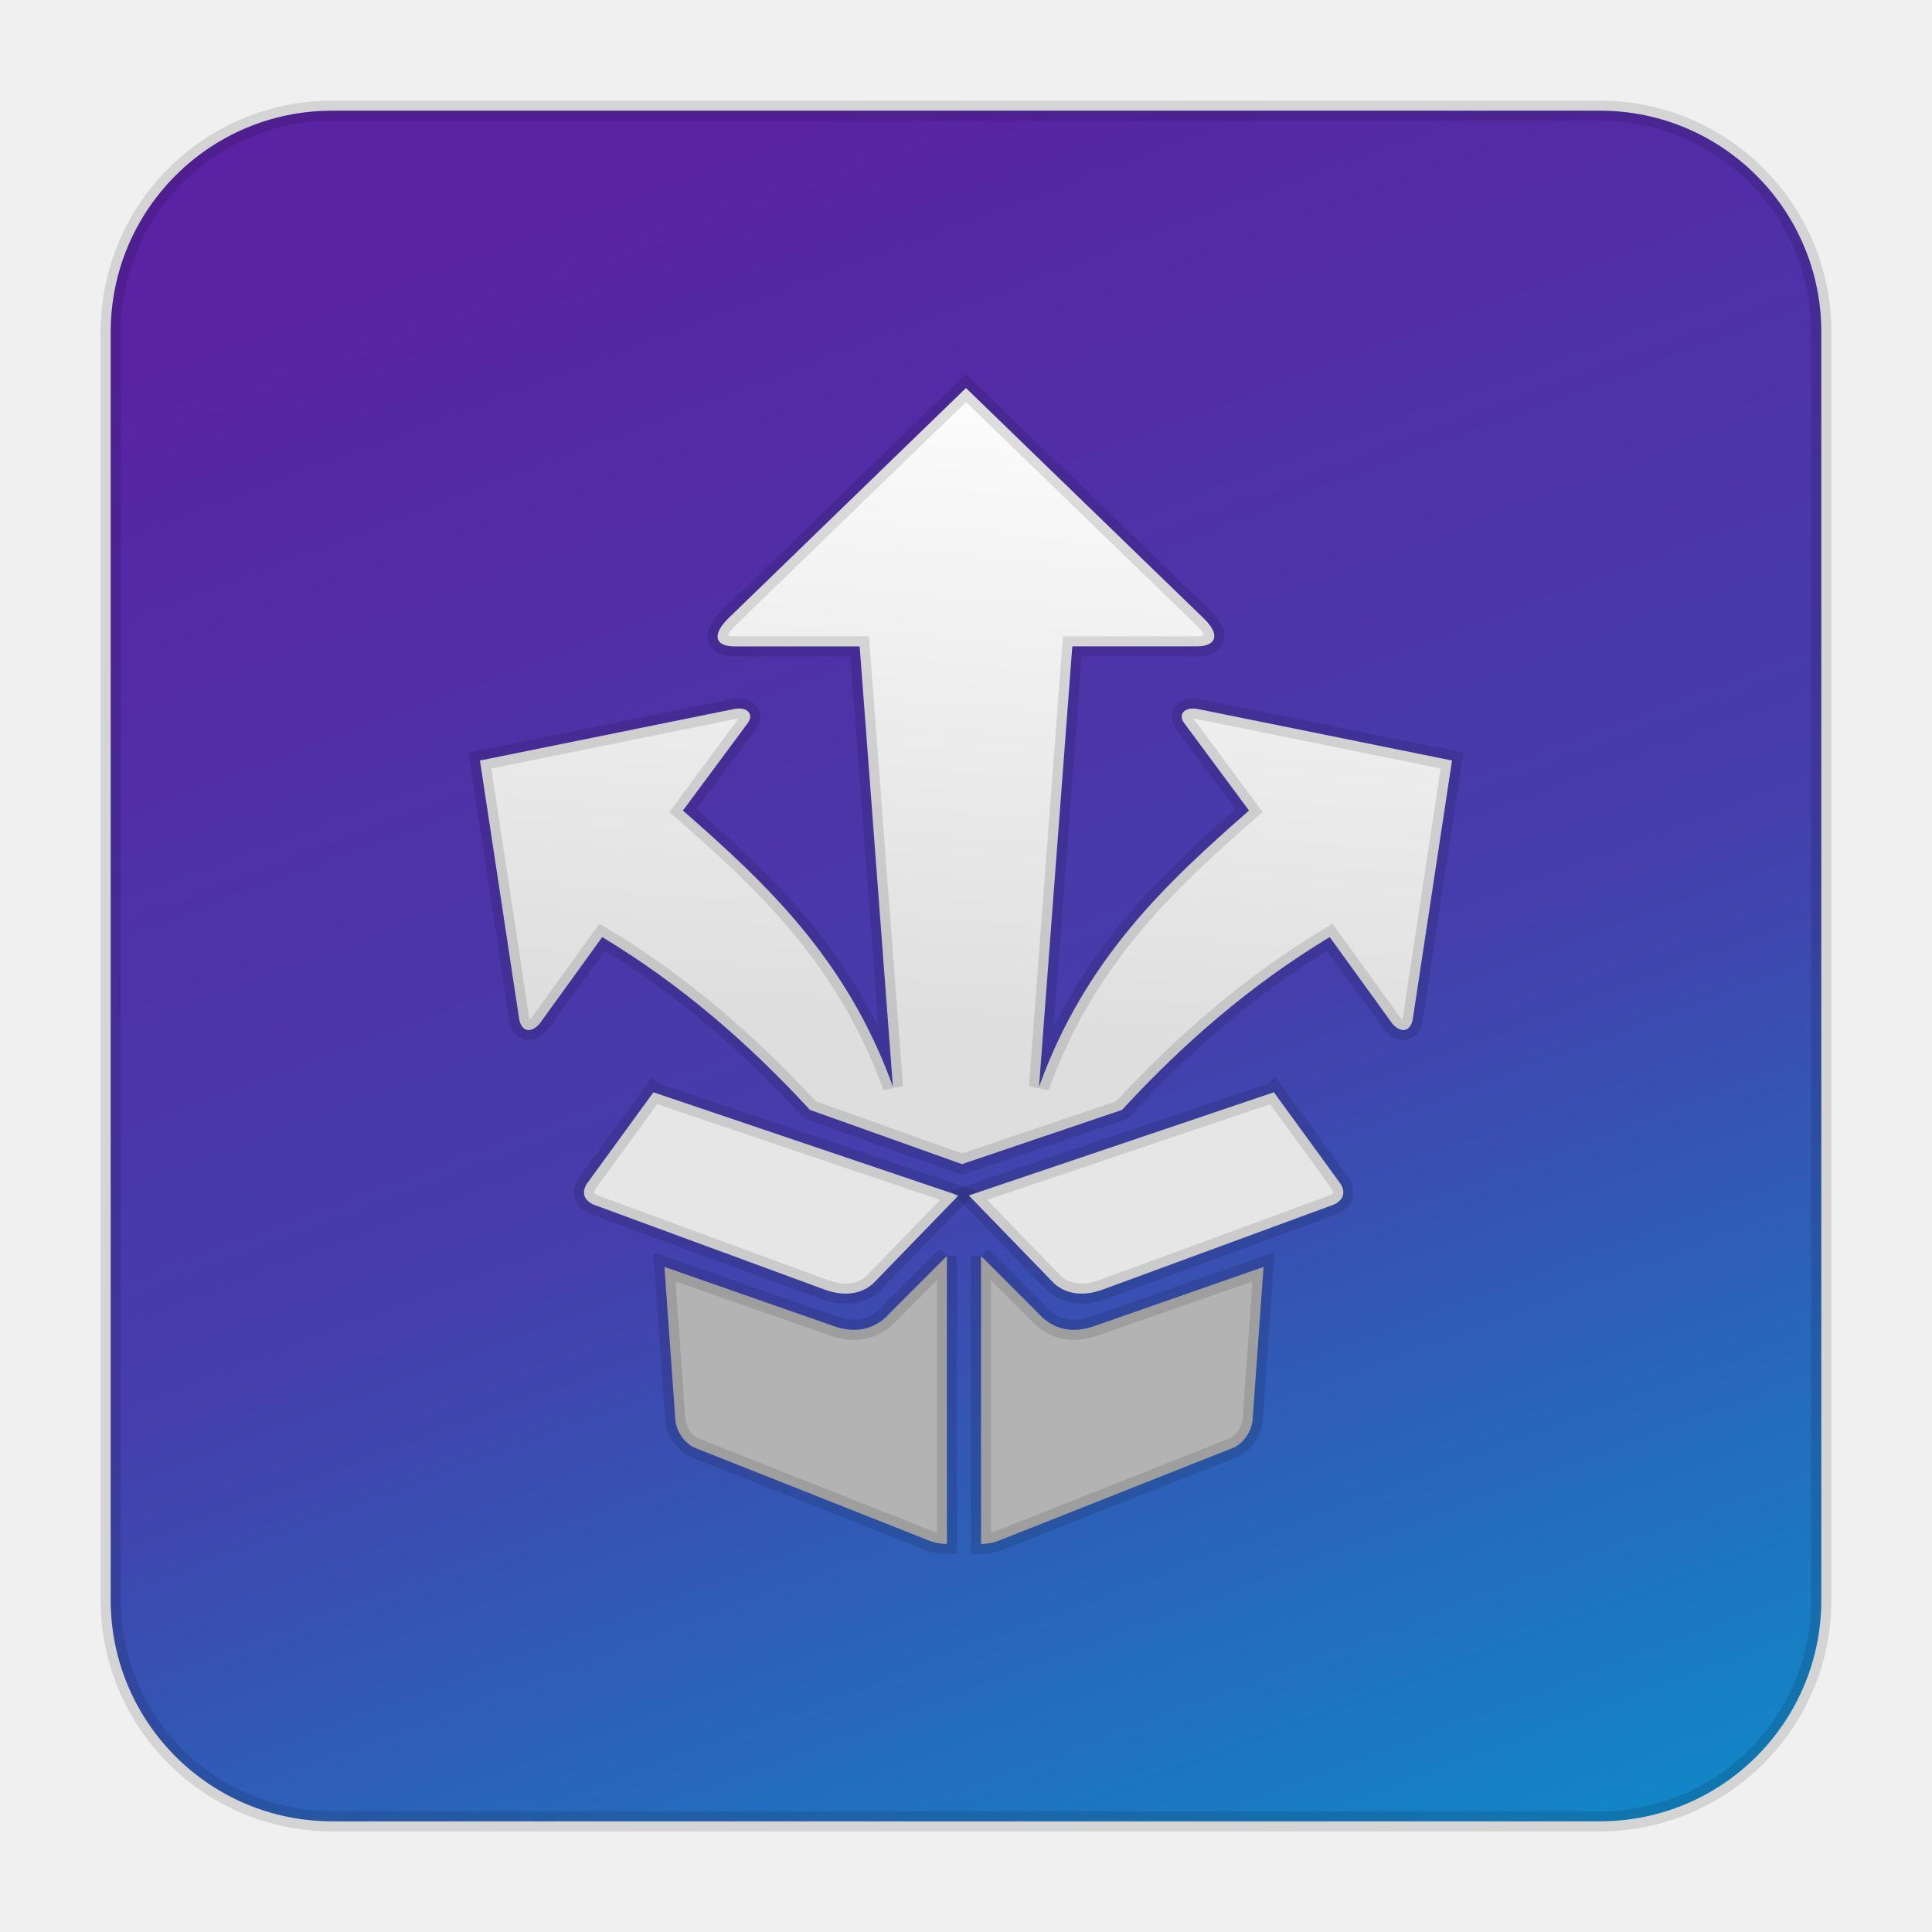
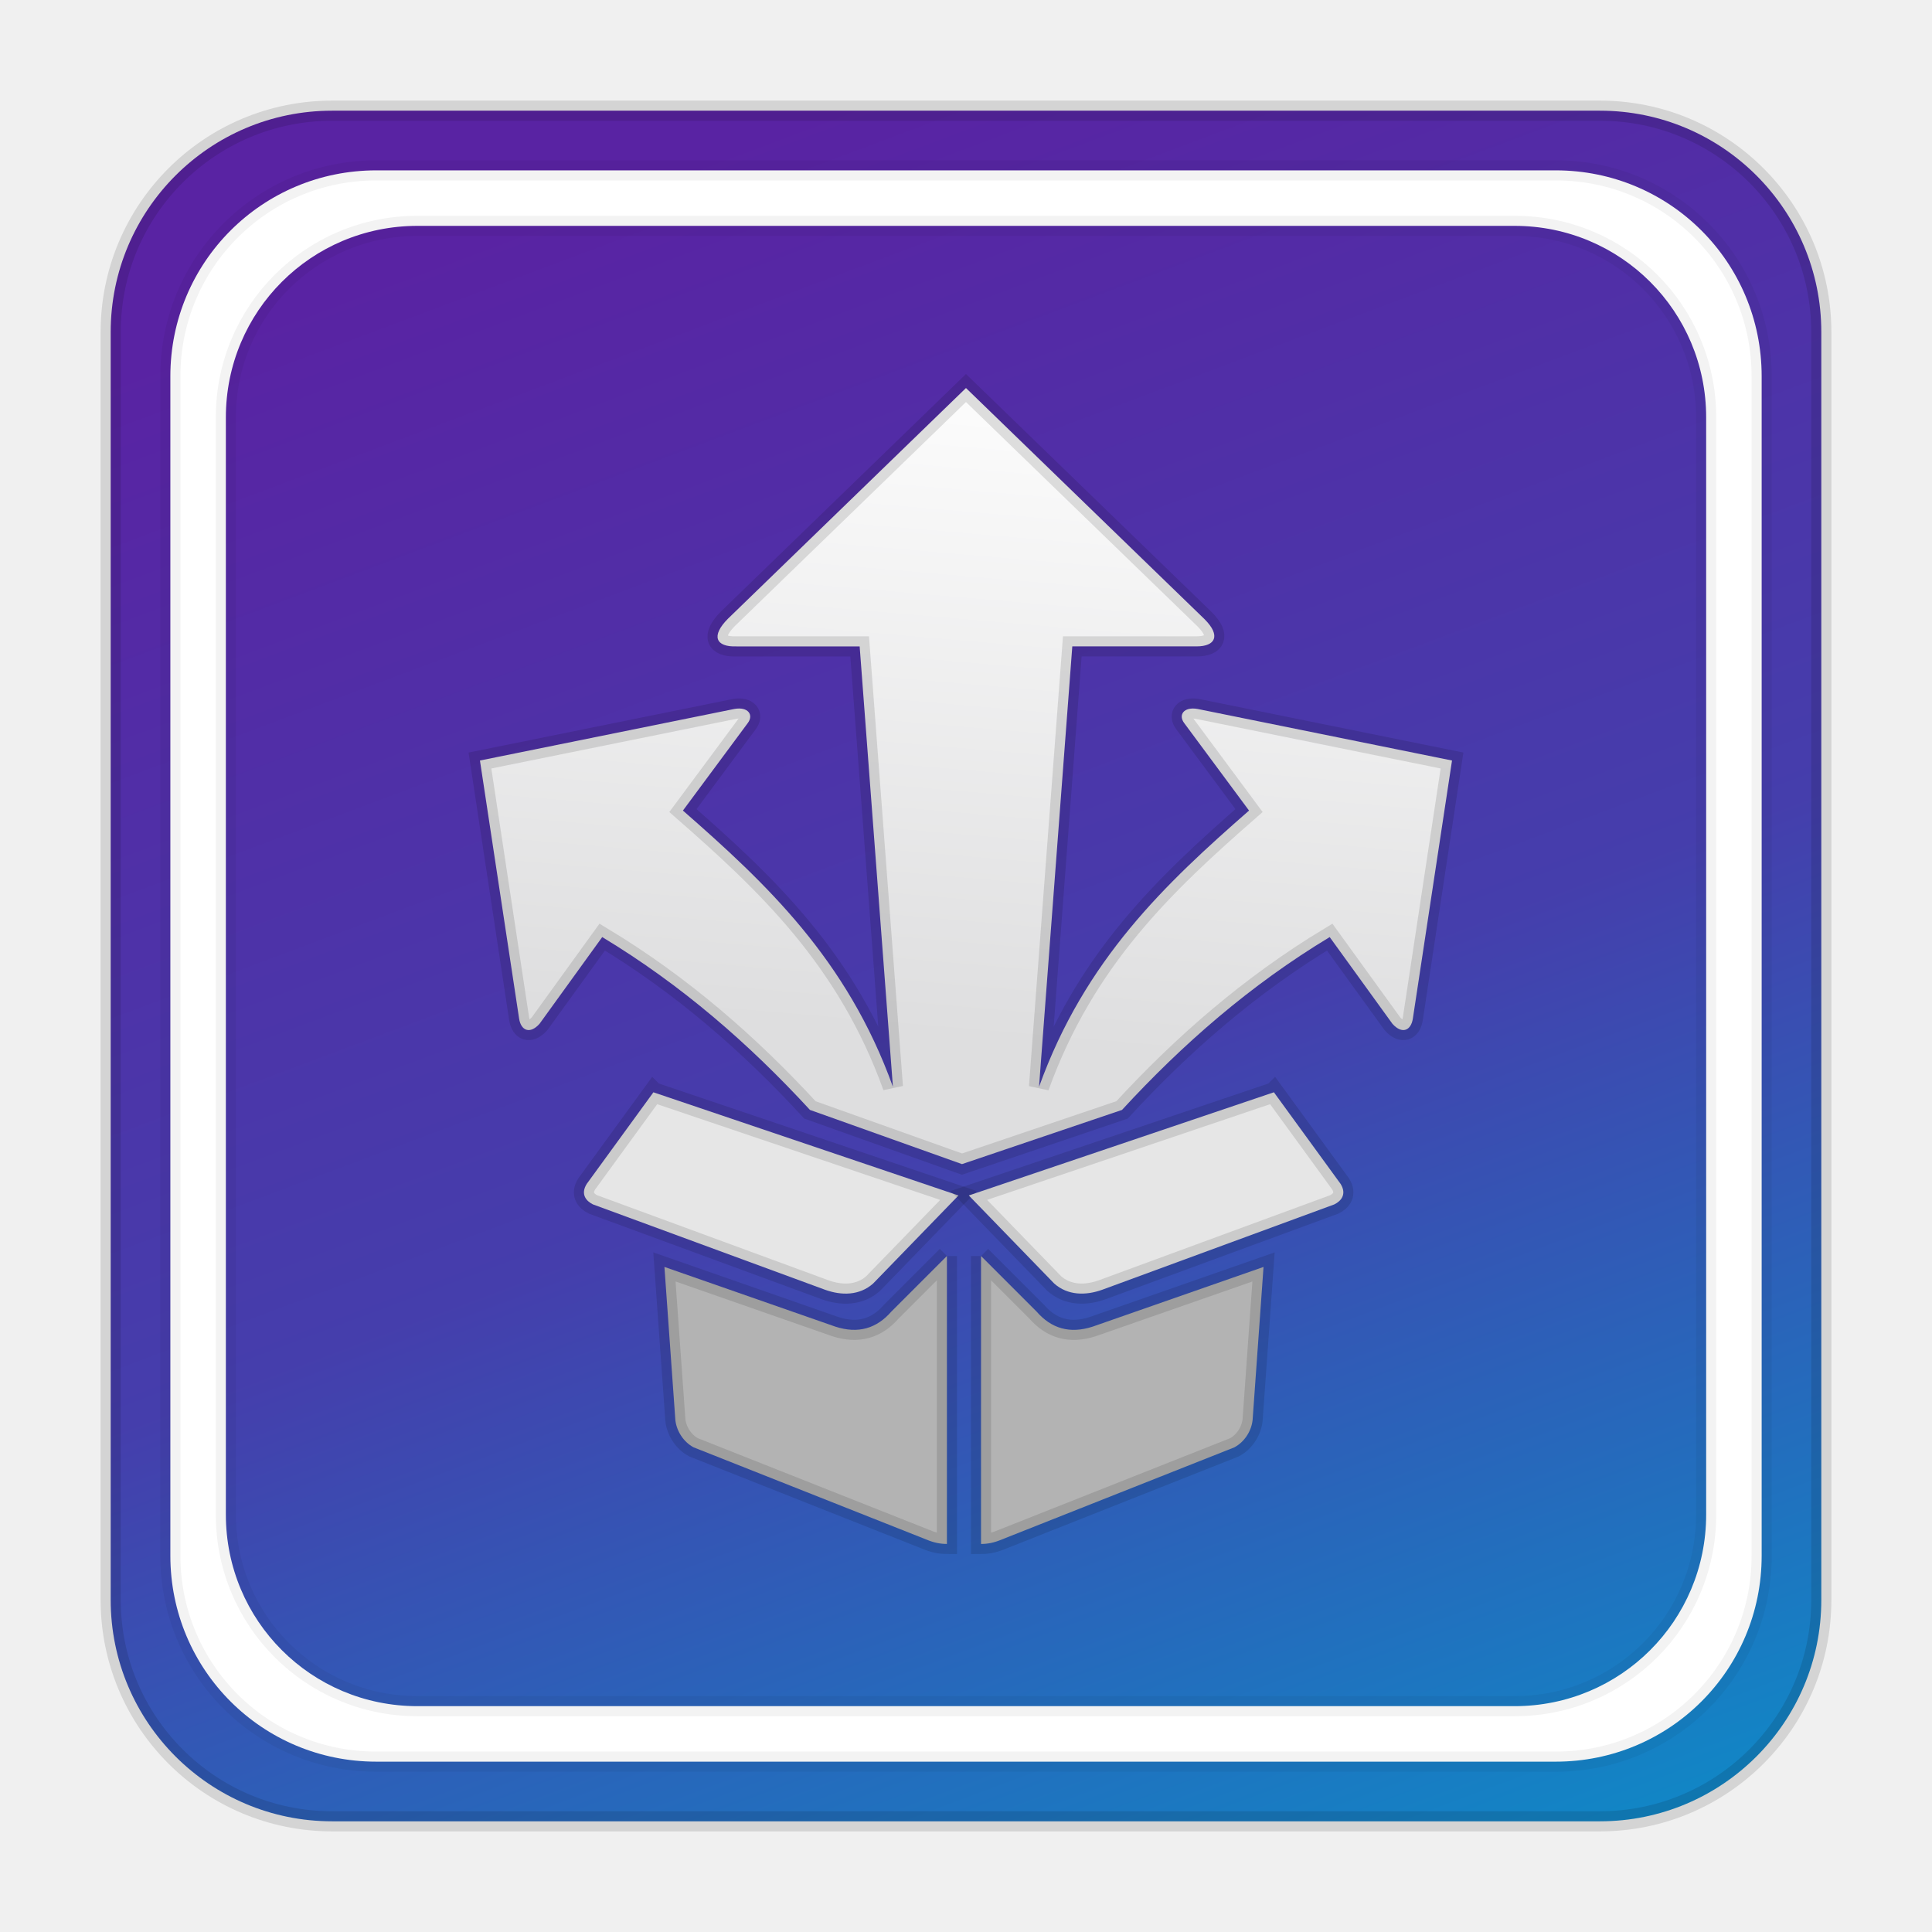
<svg xmlns="http://www.w3.org/2000/svg" xmlns:xlink="http://www.w3.org/1999/xlink" height="96" width="96" id="svg193" version="1.1">
  <defs id="defs195">
    <linearGradient id="linearGradient3454">
      <stop id="stop3456" offset="0" style="stop-color:#dededf;stop-opacity:1" />
      <stop id="stop3458" offset="1" style="stop-color:#fbfbfb;stop-opacity:1" />
    </linearGradient>
    <linearGradient id="linearGradient3932">
      <stop style="stop-color:#5923a3;stop-opacity:1" offset="0" id="stop3934" />
      <stop id="stop3936" offset="0.504" style="stop-color:#453eac;stop-opacity:1" />
      <stop style="stop-color:#0d8cc8;stop-opacity:1" offset="1" id="stop3938" />
    </linearGradient>
    <linearGradient gradientUnits="userSpaceOnUse" y2="975.862" x2="50" y1="1006.676" x1="47.356" id="linearGradient3460" xlink:href="#linearGradient3454" gradientTransform="translate(-1.9999999e-7,-955.0848)" />
    <linearGradient gradientUnits="userSpaceOnUse" y2="95.593" x2="78.186" y1="4.068" x1="43.847" id="linearGradient4167" xlink:href="#linearGradient3932" gradientTransform="translate(0,-2.2888184e-5)" />
  </defs>
  <rect rx="11" y="5.5" x="5.5" height="85" width="85" id="rect4244" style="opacity:1;fill:url(#linearGradient4167);fill-opacity:1;stroke:#000000;stroke-width:1;stroke-linecap:butt;stroke-linejoin:miter;stroke-miterlimit:4;stroke-dasharray:none;stroke-dashoffset:0;stroke-opacity:0.12" />
  <path style="fill:url(#linearGradient3460);fill-opacity:1;fill-rule:evenodd;stroke:#000000;stroke-width:1px;stroke-linecap:butt;stroke-linejoin:miter;stroke-opacity:0.12" d="m 47.999,19.281 -11.826,11.461 c -0.858,0.861 -0.606,1.412 0.418,1.377 l 6.125,0 1.652,21.881 c -2.279,-6.335 -6.303,-10.108 -10.434,-13.723 l 3.219,-4.344 c 0.31,-0.407 0.026,-0.83 -0.664,-0.705 l -12.641,2.562 1.945,12.816 c 0.089,0.605 0.538,0.8 1.016,0.266 l 3.115,-4.309 c 3.951,2.384 7.313,5.321 10.322,8.588 l 7.555,2.693 7.951,-2.693 c 3.009,-3.267 6.369,-6.204 10.32,-8.588 l 3.117,4.309 c 0.477,0.534 0.927,0.339 1.016,-0.266 l 1.945,-12.816 -12.641,-2.562 c -0.69,-0.124 -0.974,0.298 -0.664,0.705 l 3.219,4.344 c -4.133,3.616 -8.157,7.391 -10.436,13.73 l 1.654,-21.889 6.182,0 c 0.914,0 1.22,-0.521 0.393,-1.348 L 47.999,19.281 Z" id="path4525" />
  <path style="fill:#e6e6e6;fill-opacity:1;fill-rule:evenodd;stroke:#000000;stroke-width:1px;stroke-linecap:butt;stroke-linejoin:miter;stroke-opacity:0.12" d="m 32.468,54.275 -3.314,4.553 c -0.319,0.511 -0.029,0.851 0.309,1.018 l 11.535,4.242 c 0.818,0.295 1.713,0.29 2.387,-0.31 l 4.242,-4.375 -15.158,-5.127 z" id="path4523" />
  <path style="fill:#e6e6e6;fill-opacity:1;fill-rule:evenodd;stroke:#000000;stroke-width:1px;stroke-linecap:butt;stroke-linejoin:miter;stroke-opacity:0.12" d="m 63.298,54.275 -15.158,5.127 4.242,4.375 c 0.674,0.6 1.569,0.605 2.387,0.31 l 11.535,-4.242 c 0.337,-0.167 0.627,-0.507 0.309,-1.018 l -3.314,-4.553 z" id="path4521" />
  <path style="fill:#b3b3b3;fill-opacity:1;fill-rule:evenodd;stroke:#000000;stroke-width:1px;stroke-linecap:butt;stroke-linejoin:miter;stroke-opacity:0.12" d="m 47.052,62.41 -2.762,2.762 c -0.724,0.833 -1.64,1.12 -2.787,0.746 l -8.488,-2.965 0.543,7.607 c 0.059,0.541 0.394,1.081 0.906,1.357 l 11.547,4.574 c 0.403,0.172 0.722,0.226 1.041,0.227 l 0,-14.309 z" id="path4519" />
  <path style="fill:#b3b3b3;fill-opacity:1;fill-rule:evenodd;stroke:#000000;stroke-width:1px;stroke-linecap:butt;stroke-linejoin:miter;stroke-opacity:0.12" d="m 48.747,62.41 0,14.309 c 0.319,-5e-4 0.638,-0.055 1.041,-0.227 l 11.547,-4.574 c 0.512,-0.276 0.847,-0.816 0.906,-1.357 l 0.543,-7.607 -8.488,2.965 c -1.147,0.374 -2.063,0.087 -2.787,-0.746 l -2.762,-2.762 z" id="path3432" />
+   <path style="opacity:1;fill:#ffffff;fill-opacity:1;stroke:#000000;stroke-width:1;stroke-linecap:butt;stroke-linejoin:miter;stroke-miterlimit:4;stroke-dasharray:none;stroke-dashoffset:0;stroke-opacity:0.047" d="m 18.698,8.465 c -5.669,0 -10.233,4.564 -10.233,10.233 l 0,58.605 c 0,5.669 4.564,10.233 10.233,10.233 l 58.605,0 c 5.669,0 10.233,-4.564 10.233,-10.233 l 0,-58.605 c 0,-5.669 -4.564,-10.233 -10.233,-10.233 l -58.605,0 z m 2.044,2.758 54.517,0 c 5.273,0 9.519,4.245 9.519,9.519 l 0,54.517 c 0,5.273 -4.245,9.519 -9.519,9.519 l -54.517,0 c -5.273,0 -9.519,-4.245 -9.519,-9.519 l 0,-54.517 c 0,-5.273 4.245,-9.519 9.519,-9.519 z" id="rect4449" />
</svg>
